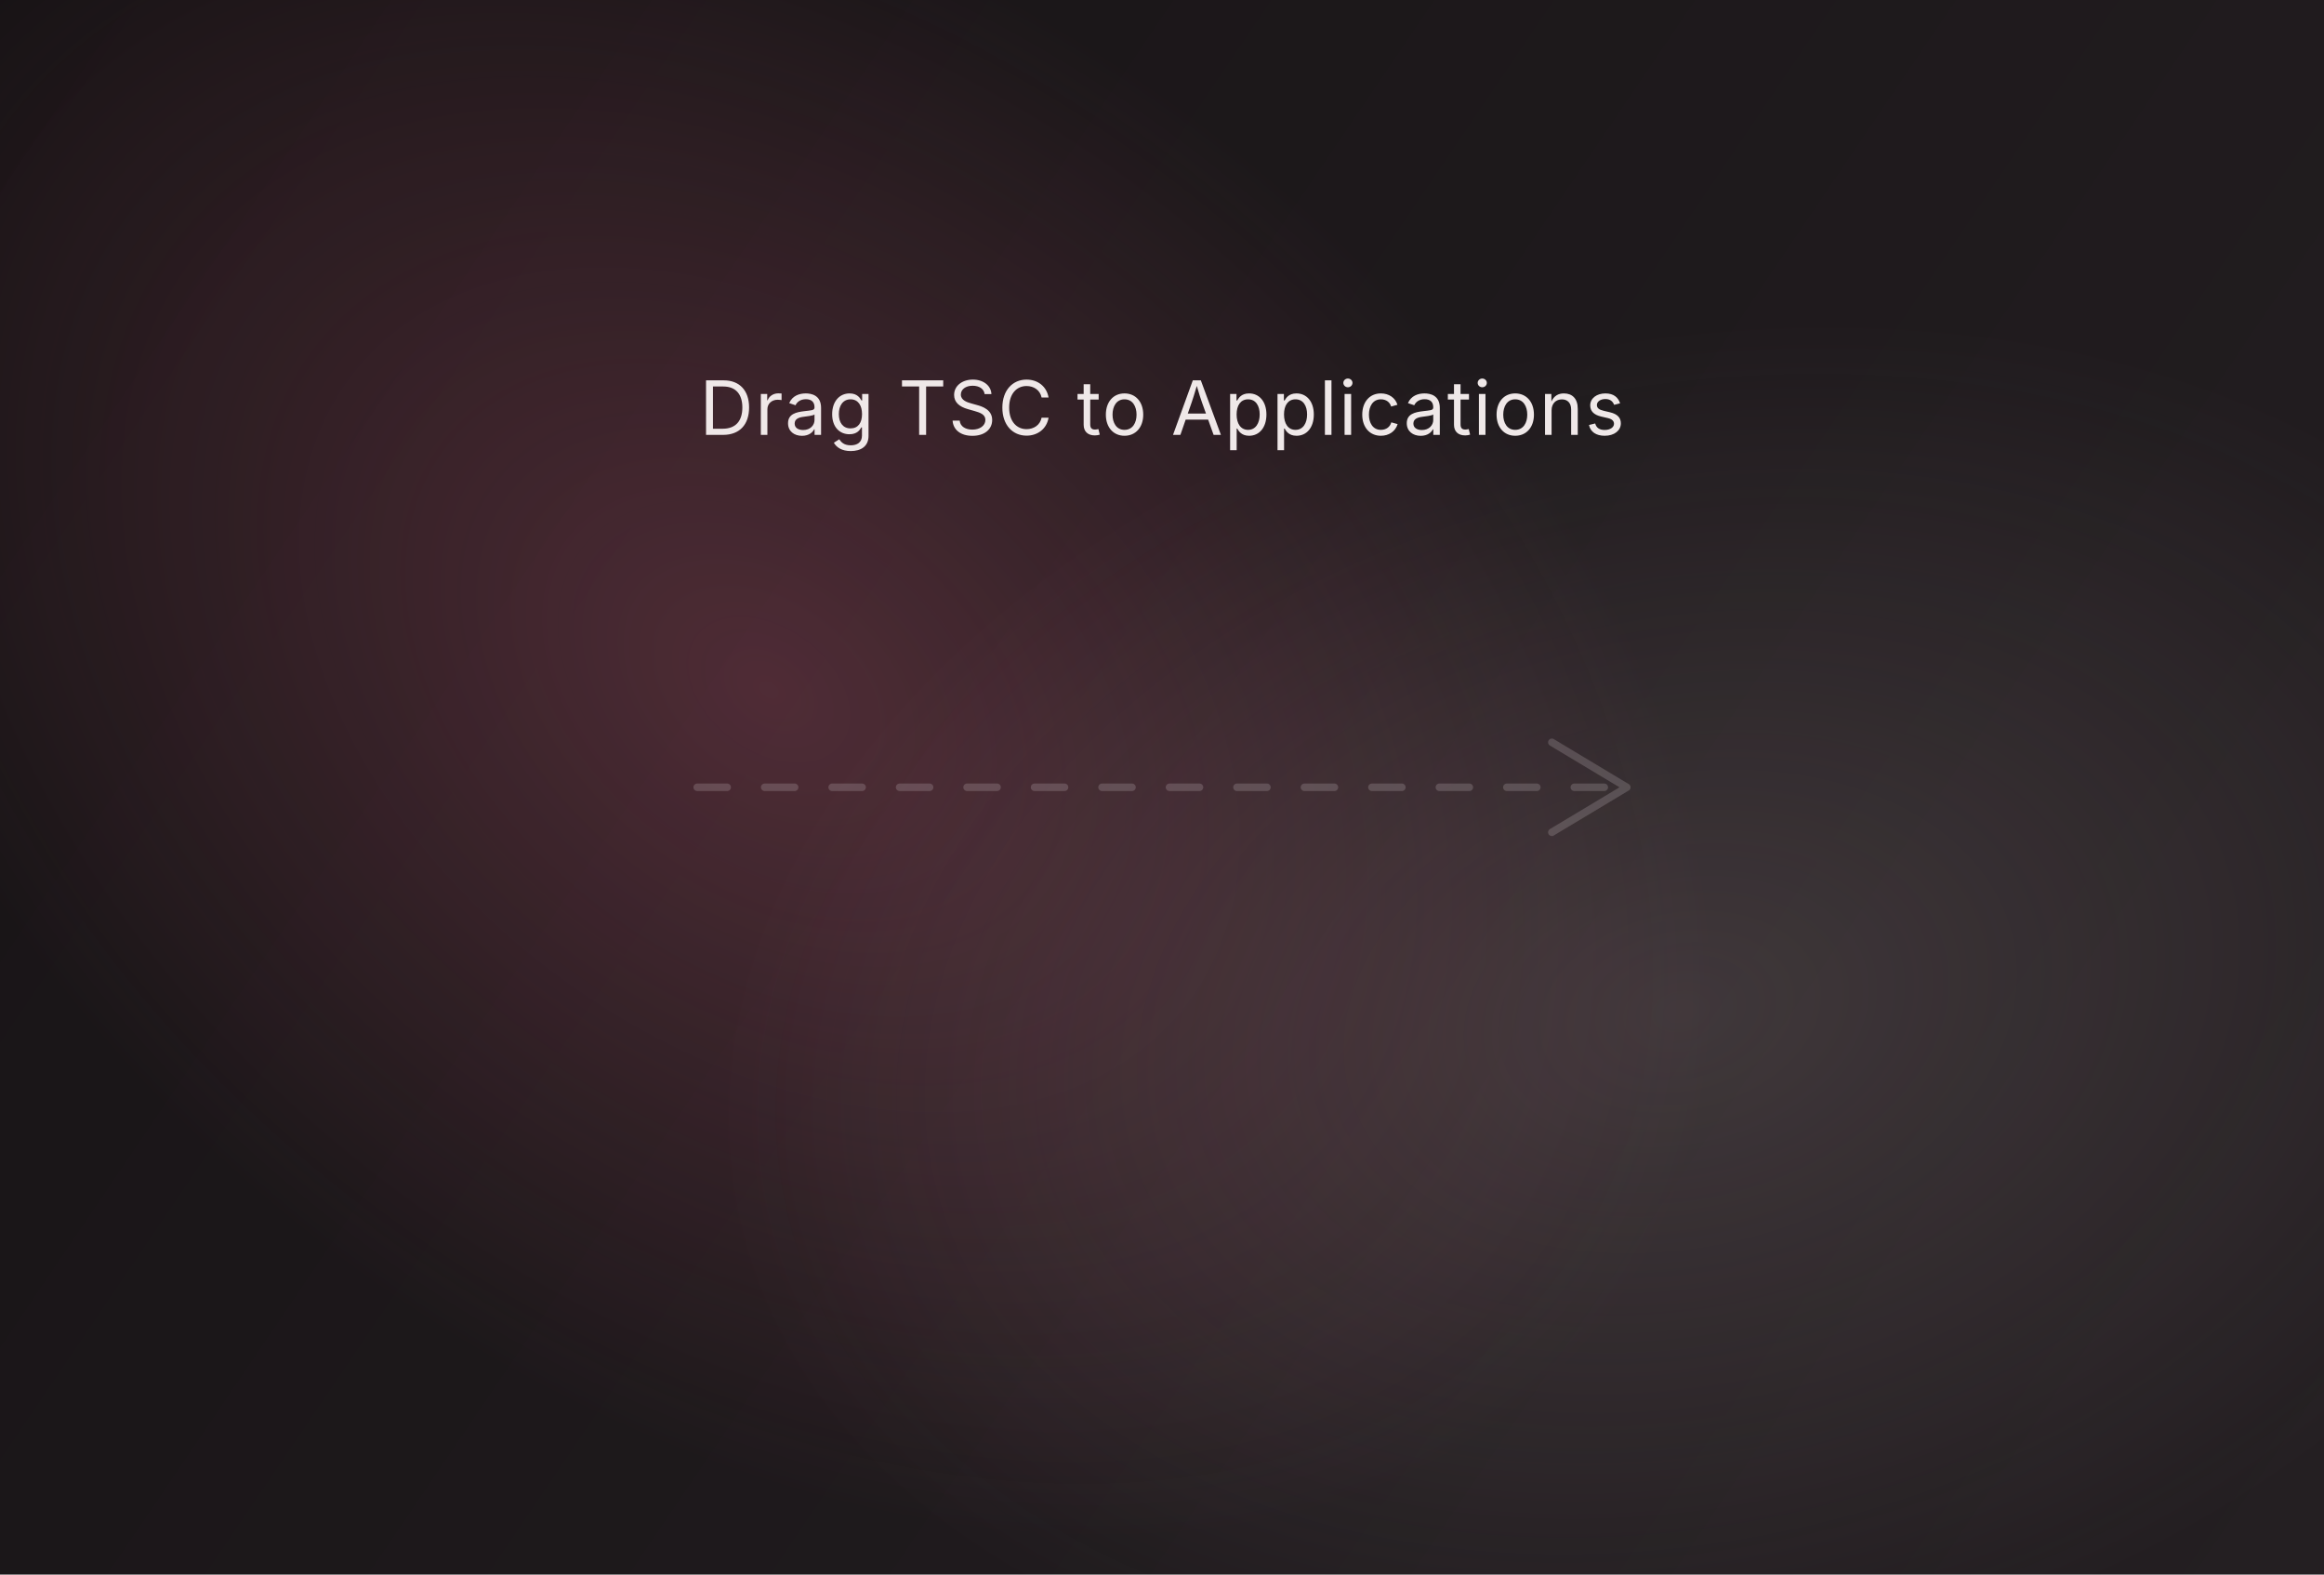
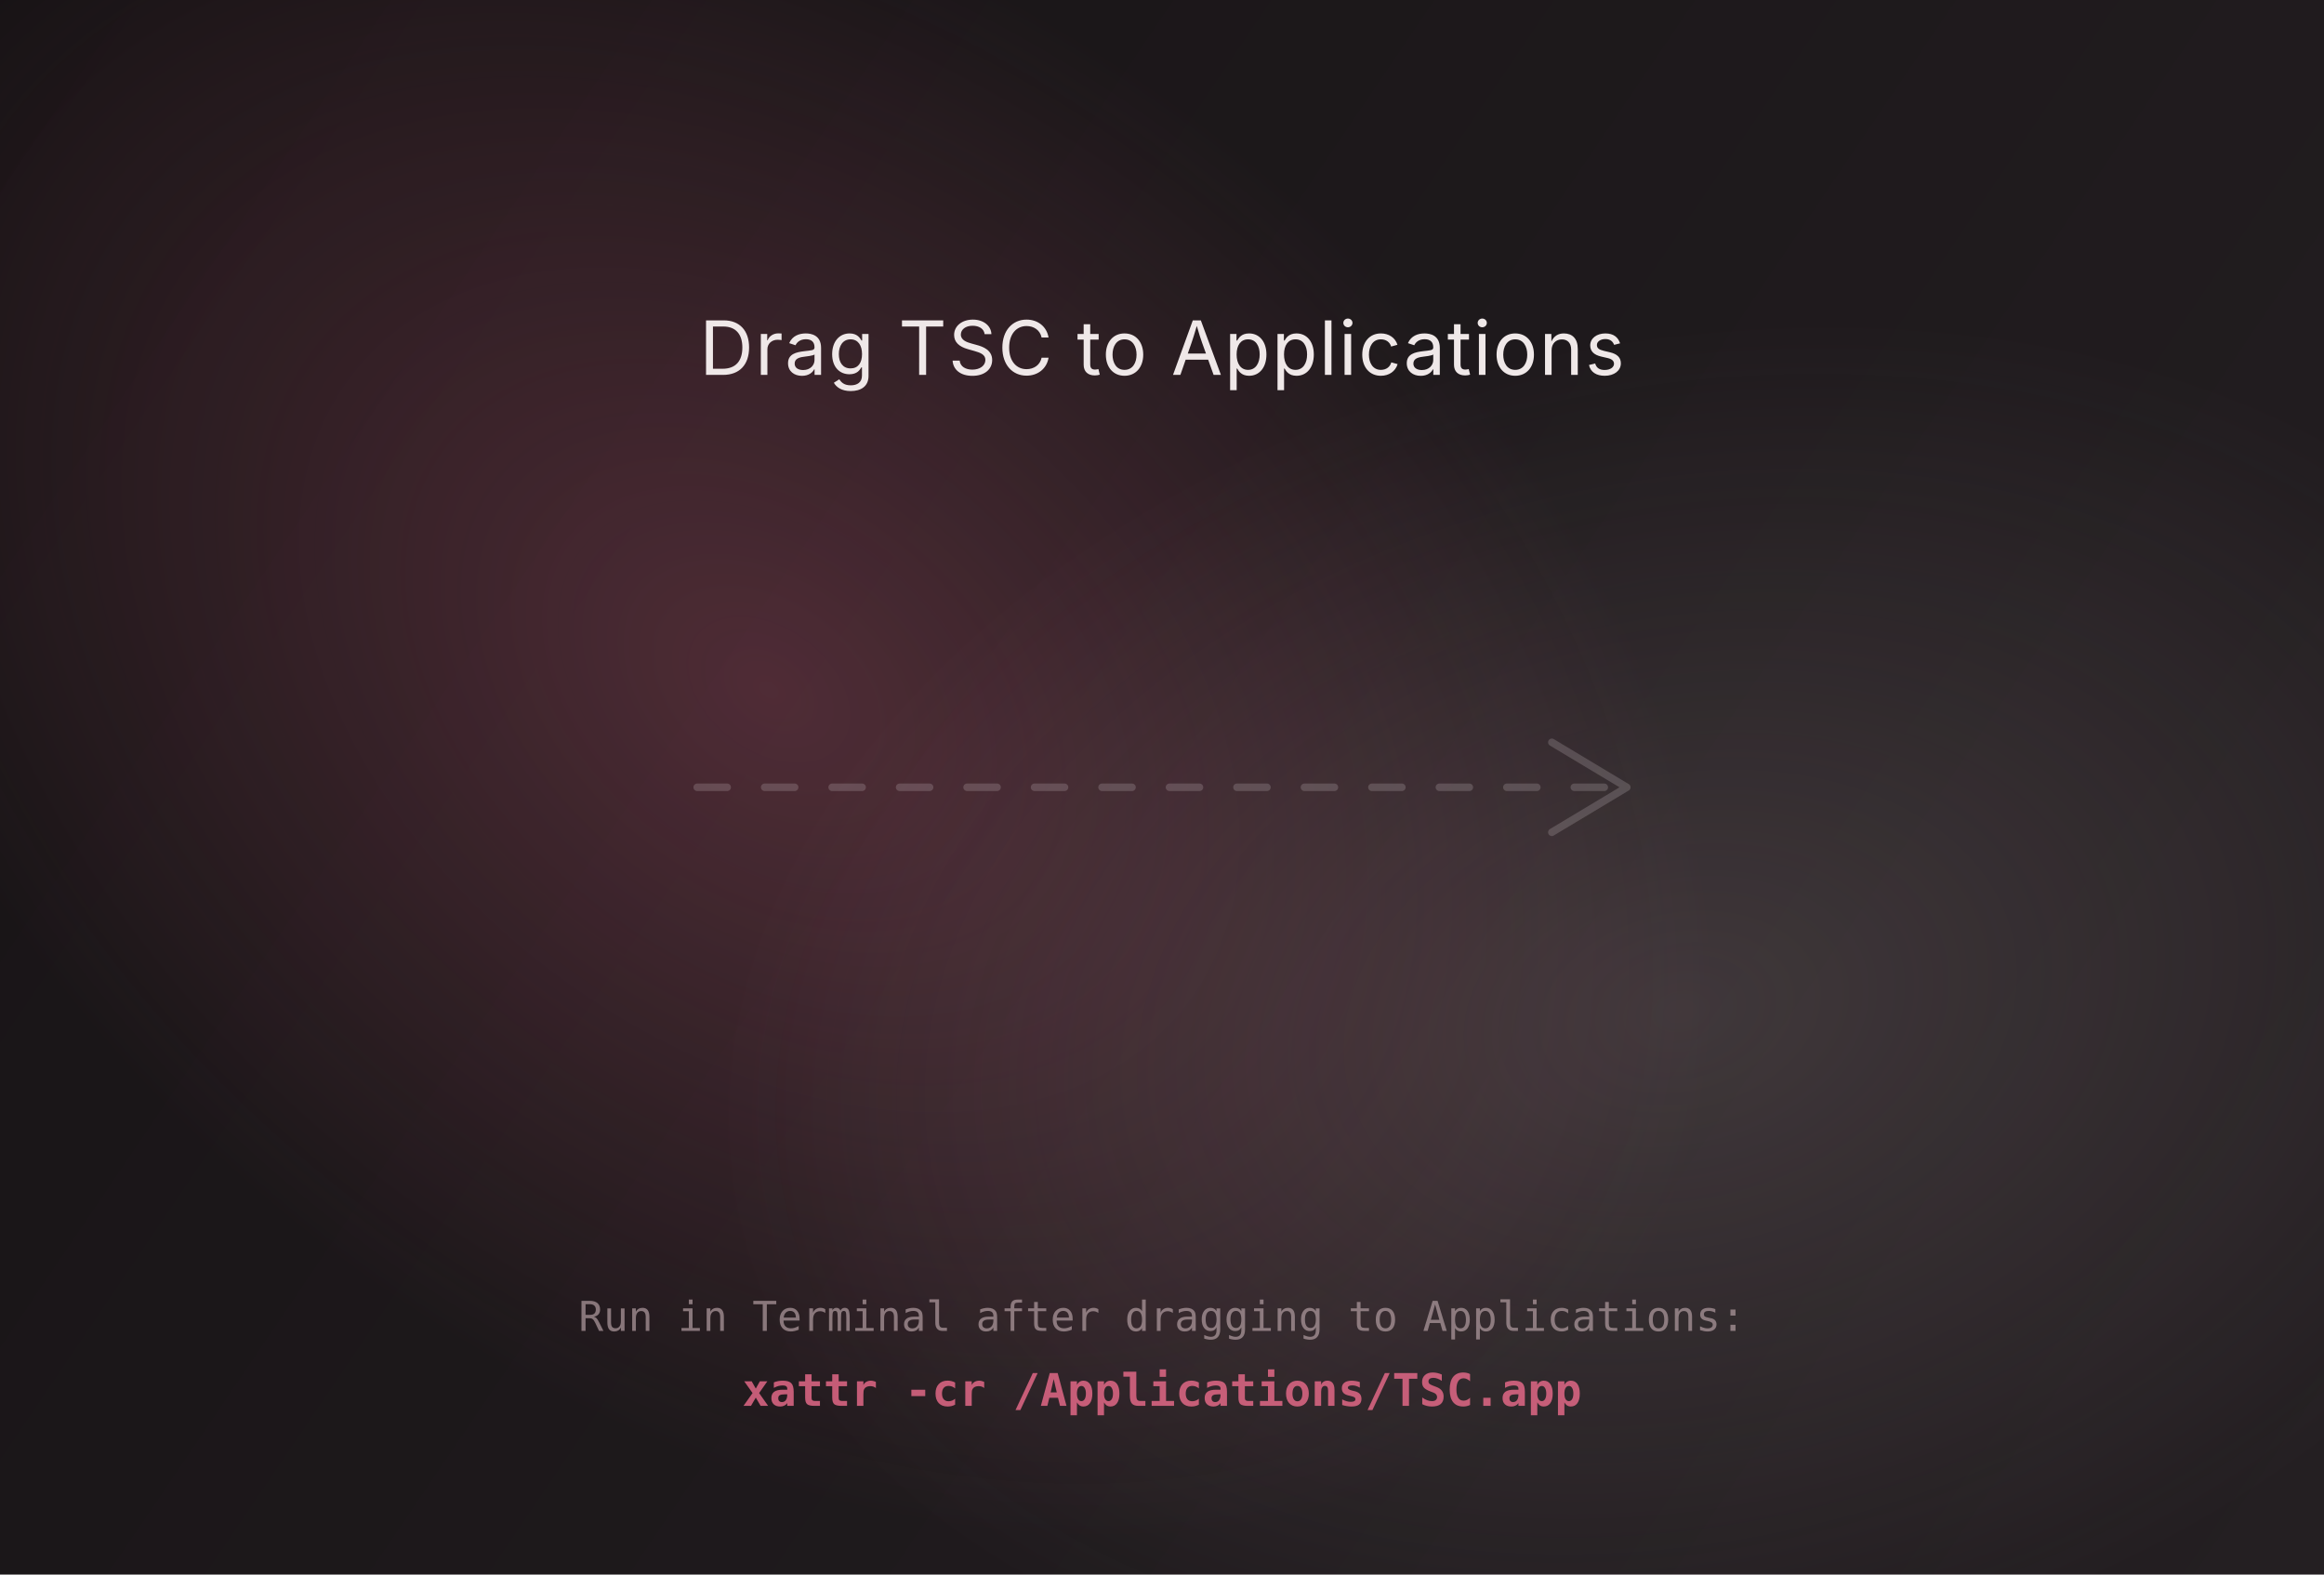
<svg xmlns="http://www.w3.org/2000/svg" width="620" height="420" viewBox="0 0 620 420" fill="none">
  <defs>
    <radialGradient id="glow1" cx="0" cy="0" r="1" gradientUnits="userSpaceOnUse" gradientTransform="translate(206 184) rotate(37) scale(280 190)">
      <stop stop-color="#E16786" stop-opacity="0.26" />
      <stop offset="1" stop-color="#E16786" stop-opacity="0" />
    </radialGradient>
    <radialGradient id="glow2" cx="0" cy="0" r="1" gradientUnits="userSpaceOnUse" gradientTransform="translate(448 270) rotate(-12) scale(260 180)">
      <stop stop-color="#B29DA1" stop-opacity="0.22" />
      <stop offset="1" stop-color="#B29DA1" stop-opacity="0" />
    </radialGradient>
    <linearGradient id="bg" x1="0" y1="0" x2="620" y2="420" gradientUnits="userSpaceOnUse">
      <stop stop-color="#171315" />
      <stop offset="1" stop-color="#241F22" />
    </linearGradient>
  </defs>
  <rect width="620" height="420" fill="url(#bg)" />
  <rect width="620" height="420" fill="url(#glow1)" />
  <rect width="620" height="420" fill="url(#glow2)" />
  <g opacity="0.2">
    <path d="M186 210H434" stroke="#E3D9DA" stroke-width="2" stroke-linecap="round" stroke-dasharray="8 10" />
    <path d="M414 198L434 210L414 222" stroke="#E3D9DA" stroke-width="2" stroke-linecap="round" stroke-linejoin="round" />
  </g>
-   <text x="310" y="116" fill="#EFE8E8" text-anchor="middle" font-size="20" font-family="-apple-system,BlinkMacSystemFont,'Segoe UI',sans-serif" letter-spacing="0.4">
+   <text x="310" y="100" fill="#EFE8E8" text-anchor="middle" font-size="20" font-family="-apple-system,BlinkMacSystemFont,'Segoe UI',sans-serif" letter-spacing="0.4">
    Drag TSC to Applications
  </text>
+   <text x="310" y="355" fill="#B29DA1" text-anchor="middle" font-size="11" font-family="'SF Mono',Menlo,monospace" opacity="0.7">
+     Run in Terminal after dragging to Applications:
+   </text>
+   <text x="310" y="375" fill="#E16786" text-anchor="middle" font-size="12" font-family="'SF Mono',Menlo,monospace" font-weight="600" opacity="0.85">
+     xattr -cr /Applications/TSC.app
+   </text>
</svg>
